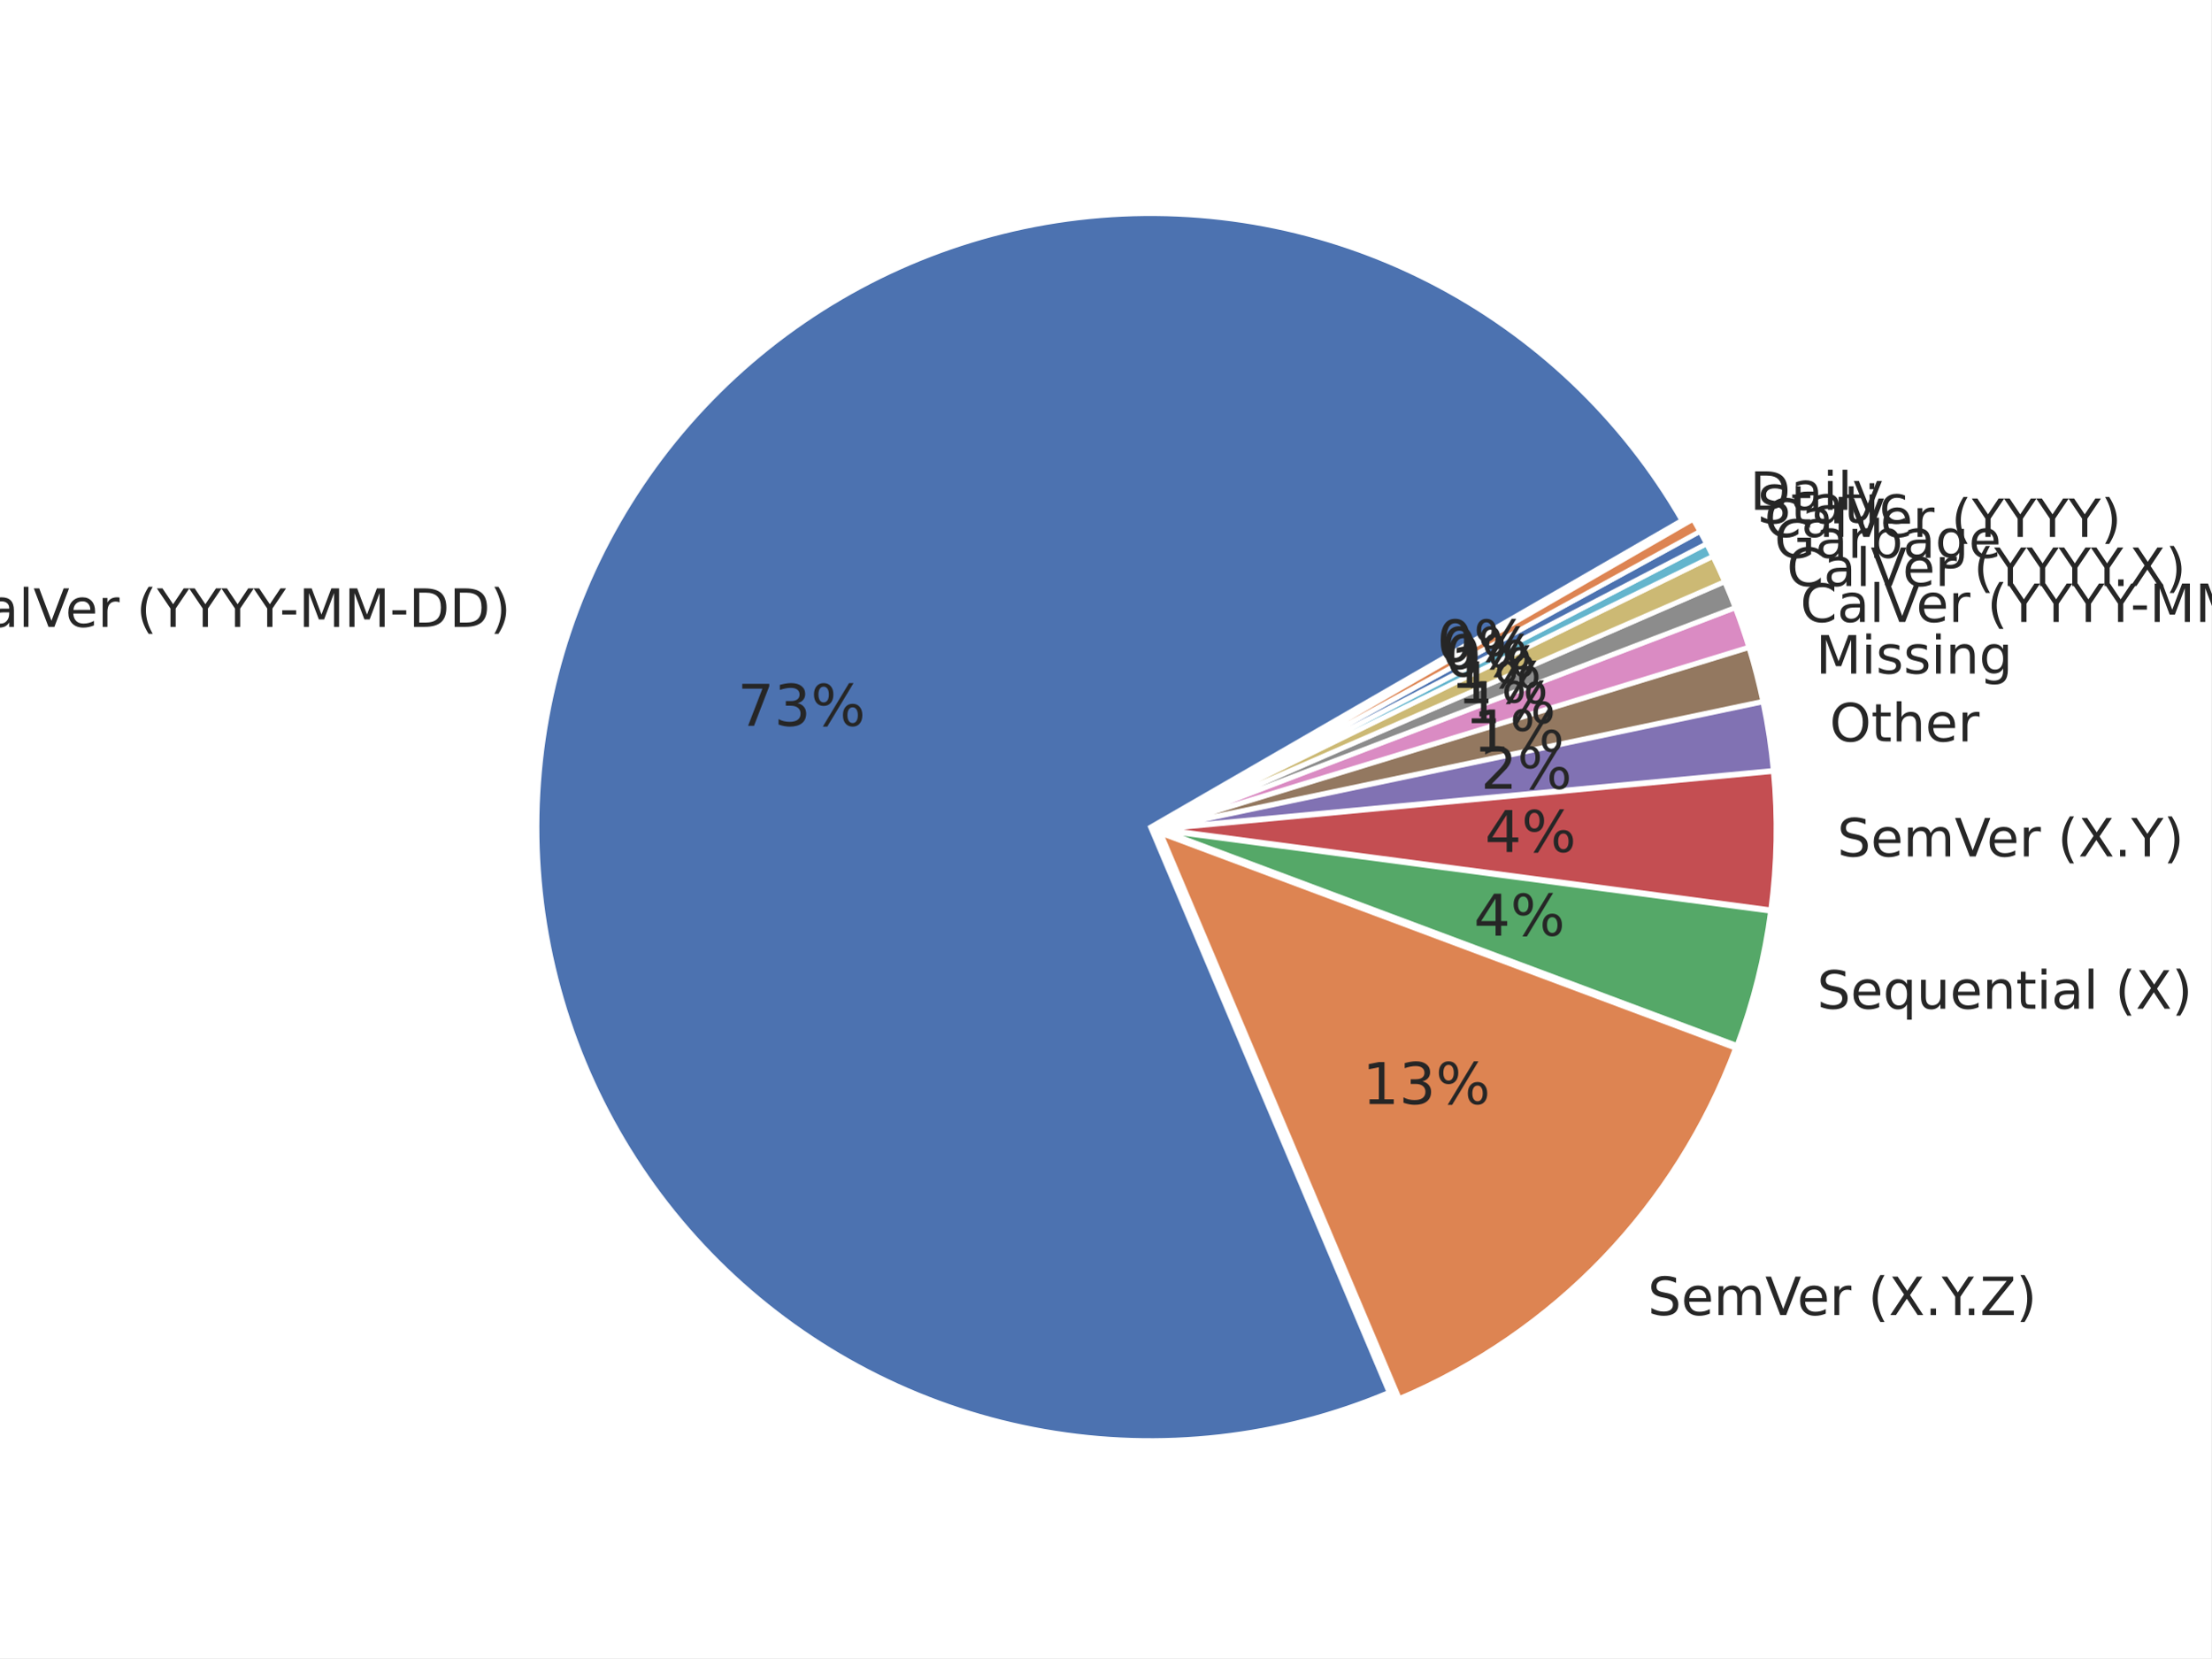
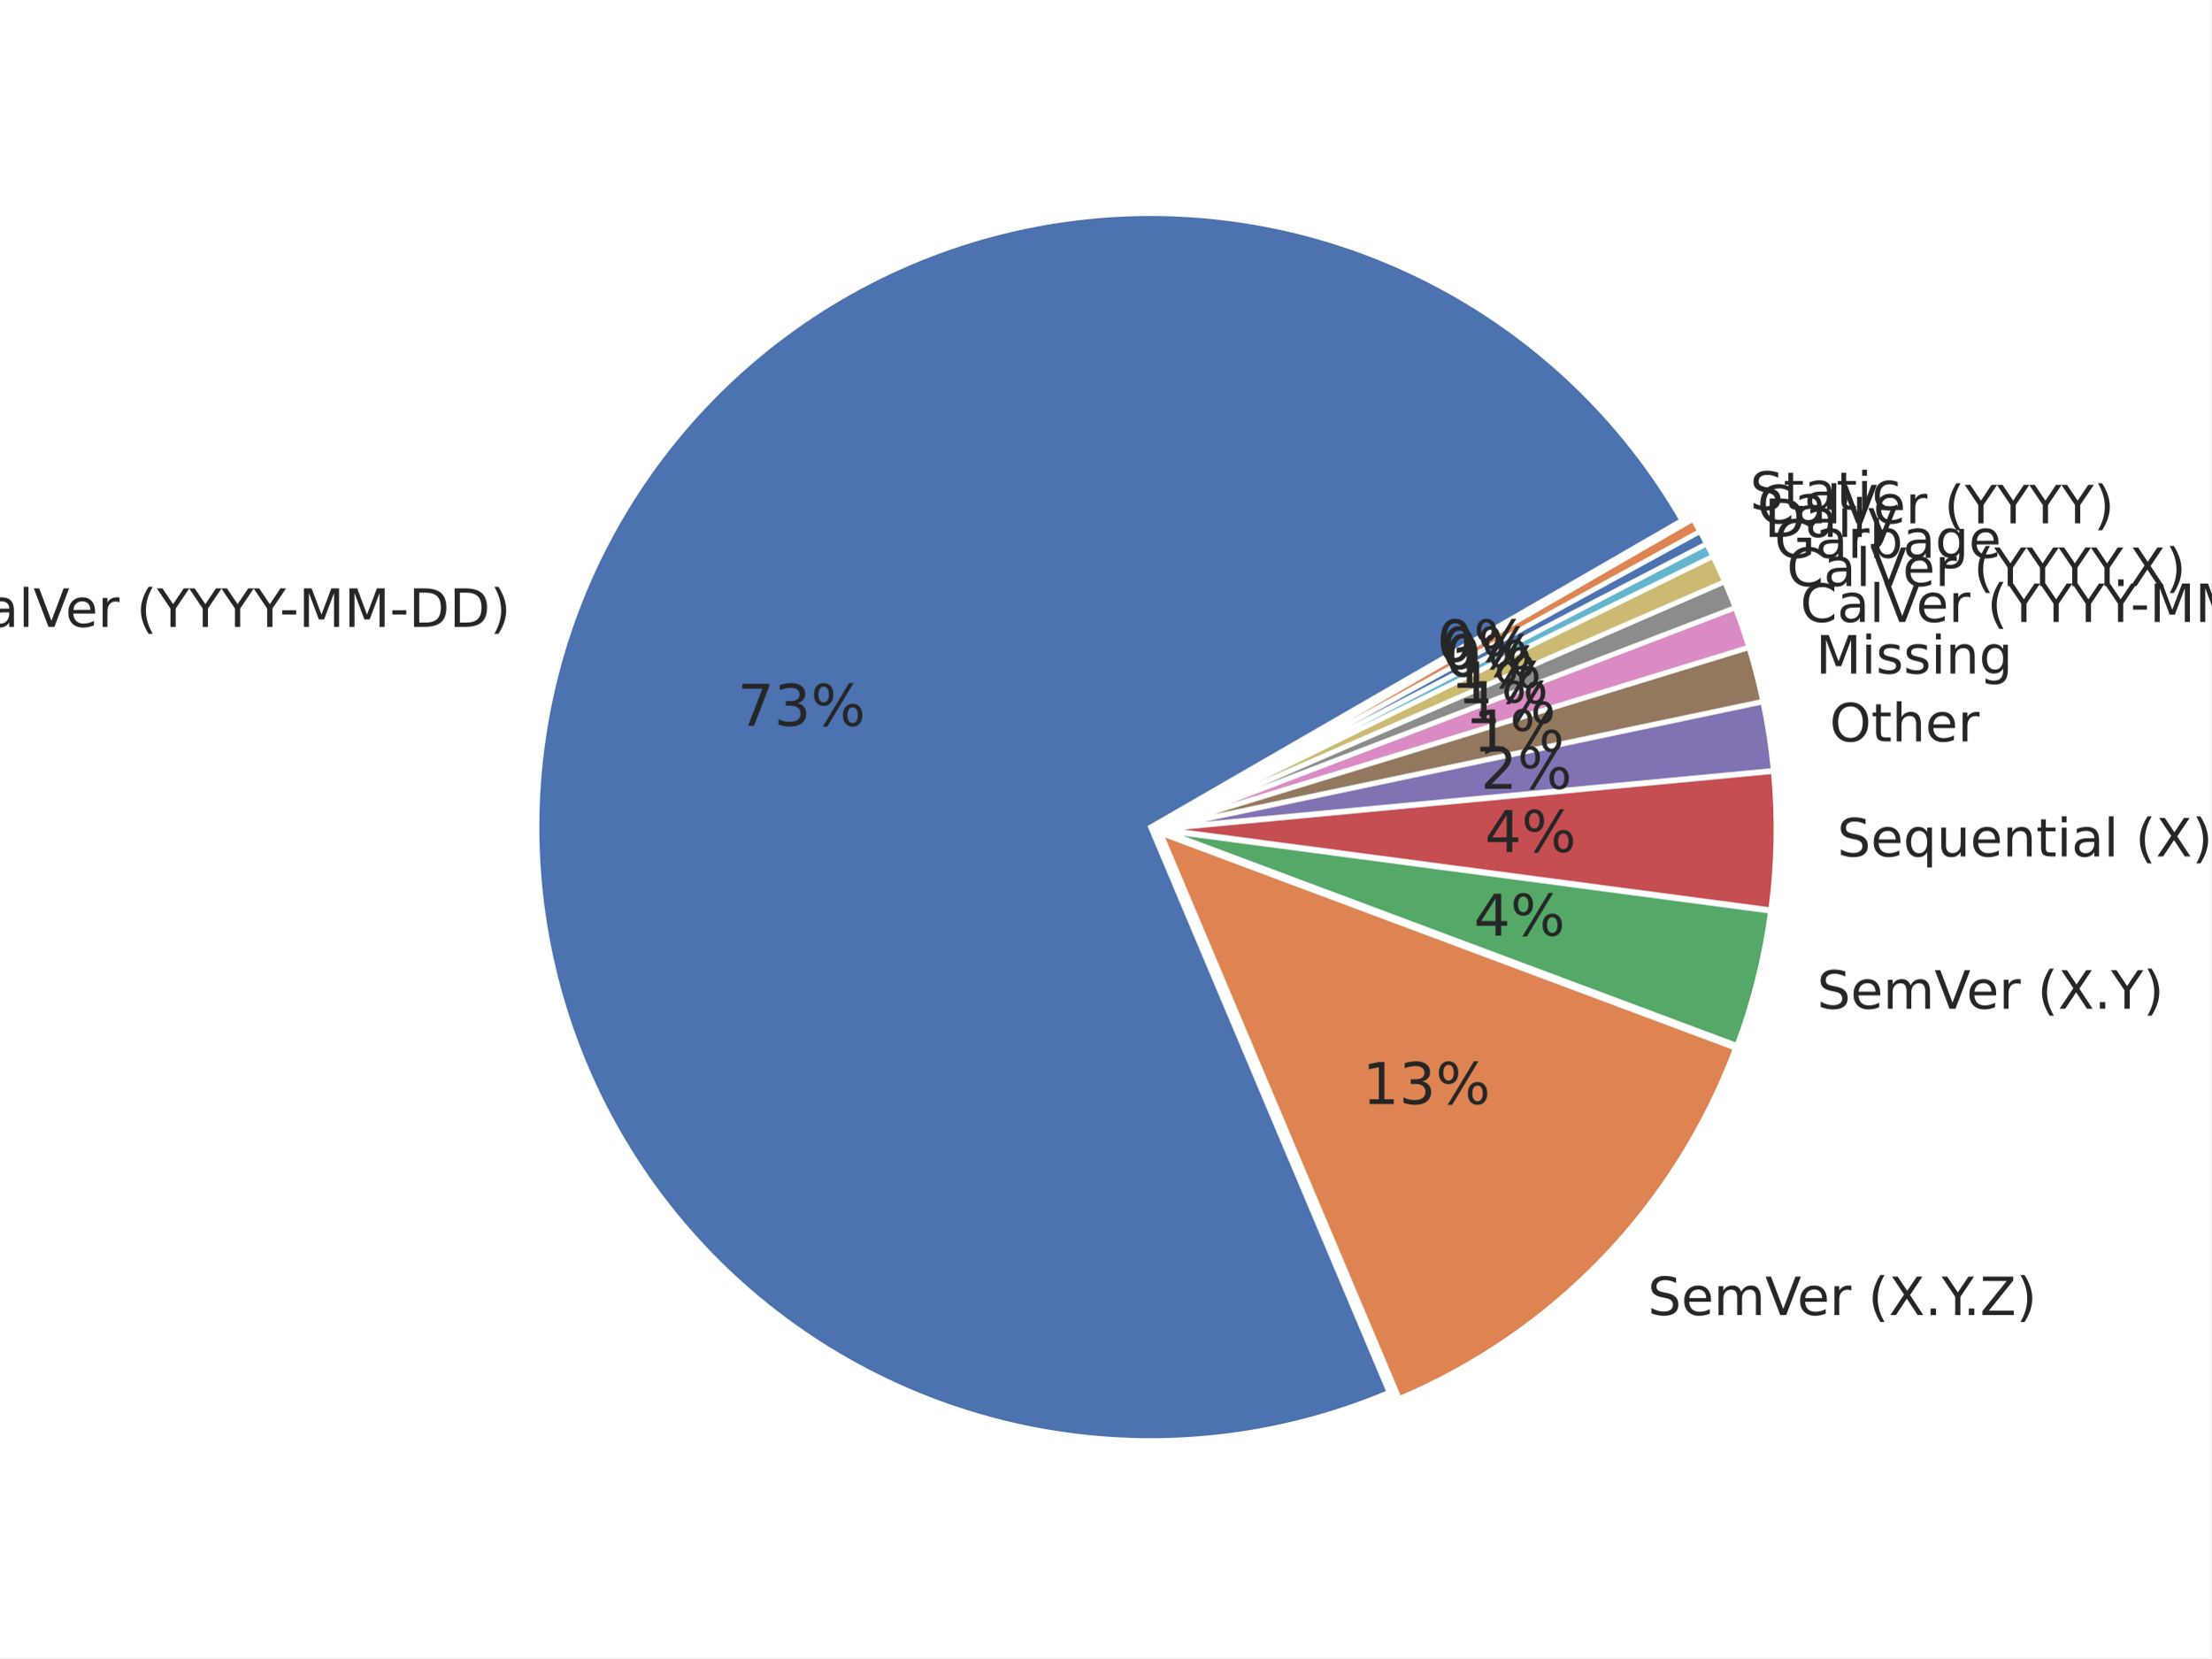
<svg xmlns="http://www.w3.org/2000/svg" xmlns:xlink="http://www.w3.org/1999/xlink" width="460.8pt" height="345.6pt" viewBox="0 0 460.8 345.6" version="1.1">
  <defs>
    <style type="text/css">*{stroke-linejoin: round; stroke-linecap: butt}</style>
  </defs>
  <g id="figure_1">
    <g id="patch_1">
      <path d="M 0 345.6  L 460.8 345.6  L 460.8 0  L 0 0  z " style="fill: #ffffff" />
    </g>
    <g id="axes_1">
      <g id="matplotlib.axis_1" />
      <g id="matplotlib.axis_2" />
      <g id="patch_2">
        <path d="M 350.511 108.457  C 338.206 87.143 320.004 69.828 298.103 58.601  C 276.201 47.374 251.517 42.705 227.028 45.158  C 202.539 47.61 179.271 57.082 160.031 72.429  C 140.791 87.777 126.385 108.358 118.55 131.689  C 110.716 155.021 109.782 180.125 115.86 203.974  C 121.939 227.823 134.775 249.418 152.821 266.153  C 170.867 282.888 193.367 294.063 217.606 298.329  C 241.845 302.595 266.808 299.774 289.483 290.206  L 239.771 172.393  z " style="fill: #4c72b0; stroke: #ffffff; stroke-linejoin: miter" />
      </g>
      <g id="patch_3">
        <path d="M 291.618 291.498  C 307.65 284.734 322.133 274.768 334.179 262.212  C 346.225 249.656 355.583 234.772 361.677 218.475  L 241.906 173.685  z " style="fill: #dd8452; stroke: #ffffff; stroke-linejoin: miter" />
      </g>
      <g id="patch_4">
        <path d="M 361.995 217.899  C 363.683 213.386 365.114 208.782 366.282 204.107  C 367.45 199.433 368.353 194.696 368.986 189.92  L 242.224 173.11  z " style="fill: #55a868; stroke: #ffffff; stroke-linejoin: miter" />
      </g>
      <g id="patch_5">
        <path d="M 369.024 189.634  C 369.657 184.858 370.02 180.05 370.111 175.232  C 370.202 170.415 370.02 165.597 369.567 160.8  L 242.262 172.824  z " style="fill: #c44e52; stroke: #ffffff; stroke-linejoin: miter" />
      </g>
      <g id="patch_6">
        <path d="M 369.553 160.584  C 369.326 158.186 369.032 155.795 368.671 153.414  C 368.309 151.032 367.88 148.662 367.385 146.305  L 242.247 172.608  z " style="fill: #8172b3; stroke: #ffffff; stroke-linejoin: miter" />
      </g>
      <g id="patch_7">
        <path d="M 367.359 146.177  C 366.963 144.292 366.524 142.415 366.043 140.55  C 365.561 138.684 365.038 136.829 364.473 134.987  L 242.221 172.481  z " style="fill: #937860; stroke: #ffffff; stroke-linejoin: miter" />
      </g>
      <g id="patch_8">
        <path d="M 364.444 134.89  C 364.02 133.509 363.573 132.134 363.103 130.768  C 362.633 129.402 362.139 128.043 361.623 126.694  L 242.192 172.384  z " style="fill: #da8bc3; stroke: #ffffff; stroke-linejoin: miter" />
      </g>
      <g id="patch_9">
        <path d="M 361.597 126.626  C 361.253 125.726 360.899 124.83 360.534 123.939  C 360.17 123.047 359.795 122.159 359.411 121.276  L 242.167 172.316  z " style="fill: #8c8c8c; stroke: #ffffff; stroke-linejoin: miter" />
      </g>
      <g id="patch_10">
        <path d="M 359.388 121.223  C 359.003 120.34 358.609 119.461 358.204 118.586  C 357.8 117.712 357.386 116.842 356.962 115.977  L 242.144 172.263  z " style="fill: #ccb974; stroke: #ffffff; stroke-linejoin: miter" />
      </g>
      <g id="patch_11">
        <path d="M 356.943 115.938  C 356.731 115.506 356.516 115.074 356.299 114.644  C 356.082 114.214 355.863 113.785 355.641 113.358  L 242.125 172.224  z " style="fill: #64b5cd; stroke: #ffffff; stroke-linejoin: miter" />
      </g>
      <g id="patch_12">
        <path d="M 355.628 113.332  C 355.406 112.904 355.182 112.478 354.956 112.053  C 354.729 111.628 354.5 111.204 354.269 110.782  L 242.112 172.199  z " style="fill: #4c72b0; stroke: #ffffff; stroke-linejoin: miter" />
      </g>
      <g id="patch_13">
        <path d="M 354.255 110.756  C 354.023 110.334 353.79 109.913 353.554 109.493  C 353.318 109.073 353.079 108.654 352.838 108.237  L 242.098 172.173  z " style="fill: #dd8452; stroke: #ffffff; stroke-linejoin: miter" />
      </g>
      <g id="text_1">
        <g style="fill: #262626" transform="translate(-10.51887 130.6541) scale(0.11 -0.11)">
          <defs>
            <path id="DejaVuSans-43" d="M 4122 4306  L 4122 3641  Q 3803 3938 3442 4084  Q 3081 4231 2675 4231  Q 1875 4231 1450 3742  Q 1025 3253 1025 2328  Q 1025 1406 1450 917  Q 1875 428 2675 428  Q 3081 428 3442 575  Q 3803 722 4122 1019  L 4122 359  Q 3791 134 3420 21  Q 3050 -91 2638 -91  Q 1578 -91 968 557  Q 359 1206 359 2328  Q 359 3453 968 4101  Q 1578 4750 2638 4750  Q 3056 4750 3426 4639  Q 3797 4528 4122 4306  z " transform="scale(0.015625)" />
            <path id="DejaVuSans-61" d="M 2194 1759  Q 1497 1759 1228 1600  Q 959 1441 959 1056  Q 959 750 1161 570  Q 1363 391 1709 391  Q 2188 391 2477 730  Q 2766 1069 2766 1631  L 2766 1759  L 2194 1759  z M 3341 1997  L 3341 0  L 2766 0  L 2766 531  Q 2569 213 2275 61  Q 1981 -91 1556 -91  Q 1019 -91 701 211  Q 384 513 384 1019  Q 384 1609 779 1909  Q 1175 2209 1959 2209  L 2766 2209  L 2766 2266  Q 2766 2663 2505 2880  Q 2244 3097 1772 3097  Q 1472 3097 1187 3025  Q 903 2953 641 2809  L 641 3341  Q 956 3463 1253 3523  Q 1550 3584 1831 3584  Q 2591 3584 2966 3190  Q 3341 2797 3341 1997  z " transform="scale(0.015625)" />
            <path id="DejaVuSans-6c" d="M 603 4863  L 1178 4863  L 1178 0  L 603 0  L 603 4863  z " transform="scale(0.015625)" />
            <path id="DejaVuSans-56" d="M 1831 0  L 50 4666  L 709 4666  L 2188 738  L 3669 4666  L 4325 4666  L 2547 0  L 1831 0  z " transform="scale(0.015625)" />
            <path id="DejaVuSans-65" d="M 3597 1894  L 3597 1613  L 953 1613  Q 991 1019 1311 708  Q 1631 397 2203 397  Q 2534 397 2845 478  Q 3156 559 3463 722  L 3463 178  Q 3153 47 2828 -22  Q 2503 -91 2169 -91  Q 1331 -91 842 396  Q 353 884 353 1716  Q 353 2575 817 3079  Q 1281 3584 2069 3584  Q 2775 3584 3186 3129  Q 3597 2675 3597 1894  z M 3022 2063  Q 3016 2534 2758 2815  Q 2500 3097 2075 3097  Q 1594 3097 1305 2825  Q 1016 2553 972 2059  L 3022 2063  z " transform="scale(0.015625)" />
            <path id="DejaVuSans-72" d="M 2631 2963  Q 2534 3019 2420 3045  Q 2306 3072 2169 3072  Q 1681 3072 1420 2755  Q 1159 2438 1159 1844  L 1159 0  L 581 0  L 581 3500  L 1159 3500  L 1159 2956  Q 1341 3275 1631 3429  Q 1922 3584 2338 3584  Q 2397 3584 2469 3576  Q 2541 3569 2628 3553  L 2631 2963  z " transform="scale(0.015625)" />
            <path id="DejaVuSans-20" transform="scale(0.015625)" />
            <path id="DejaVuSans-28" d="M 1984 4856  Q 1566 4138 1362 3434  Q 1159 2731 1159 2009  Q 1159 1288 1364 580  Q 1569 -128 1984 -844  L 1484 -844  Q 1016 -109 783 600  Q 550 1309 550 2009  Q 550 2706 781 3412  Q 1013 4119 1484 4856  L 1984 4856  z " transform="scale(0.015625)" />
            <path id="DejaVuSans-59" d="M -13 4666  L 666 4666  L 1959 2747  L 3244 4666  L 3922 4666  L 2272 2222  L 2272 0  L 1638 0  L 1638 2222  L -13 4666  z " transform="scale(0.015625)" />
            <path id="DejaVuSans-2d" d="M 313 2009  L 1997 2009  L 1997 1497  L 313 1497  L 313 2009  z " transform="scale(0.015625)" />
            <path id="DejaVuSans-4d" d="M 628 4666  L 1569 4666  L 2759 1491  L 3956 4666  L 4897 4666  L 4897 0  L 4281 0  L 4281 4097  L 3078 897  L 2444 897  L 1241 4097  L 1241 0  L 628 0  L 628 4666  z " transform="scale(0.015625)" />
            <path id="DejaVuSans-44" d="M 1259 4147  L 1259 519  L 2022 519  Q 2988 519 3436 956  Q 3884 1394 3884 2338  Q 3884 3275 3436 3711  Q 2988 4147 2022 4147  L 1259 4147  z M 628 4666  L 1925 4666  Q 3281 4666 3915 4102  Q 4550 3538 4550 2338  Q 4550 1131 3912 565  Q 3275 0 1925 0  L 628 0  L 628 4666  z " transform="scale(0.015625)" />
            <path id="DejaVuSans-29" d="M 513 4856  L 1013 4856  Q 1481 4119 1714 3412  Q 1947 2706 1947 2009  Q 1947 1309 1714 600  Q 1481 -109 1013 -844  L 513 -844  Q 928 -128 1133 580  Q 1338 1288 1338 2009  Q 1338 2731 1133 3434  Q 928 4138 513 4856  z " transform="scale(0.015625)" />
          </defs>
          <use xlink:href="#DejaVuSans-43" />
          <use xlink:href="#DejaVuSans-61" transform="translate(69.82422 0)" />
          <use xlink:href="#DejaVuSans-6c" transform="translate(131.1035 0)" />
          <use xlink:href="#DejaVuSans-56" transform="translate(158.8867 0)" />
          <use xlink:href="#DejaVuSans-65" transform="translate(219.5449 0)" />
          <use xlink:href="#DejaVuSans-72" transform="translate(281.0684 0)" />
          <use xlink:href="#DejaVuSans-20" transform="translate(322.1816 0)" />
          <use xlink:href="#DejaVuSans-28" transform="translate(353.9688 0)" />
          <use xlink:href="#DejaVuSans-59" transform="translate(392.9824 0)" />
          <use xlink:href="#DejaVuSans-59" transform="translate(454.0664 0)" />
          <use xlink:href="#DejaVuSans-59" transform="translate(515.1504 0)" />
          <use xlink:href="#DejaVuSans-59" transform="translate(576.2344 0)" />
          <use xlink:href="#DejaVuSans-2d" transform="translate(625.4434 0)" />
          <use xlink:href="#DejaVuSans-4d" transform="translate(661.5273 0)" />
          <use xlink:href="#DejaVuSans-4d" transform="translate(747.8066 0)" />
          <use xlink:href="#DejaVuSans-2d" transform="translate(834.0859 0)" />
          <use xlink:href="#DejaVuSans-44" transform="translate(870.1699 0)" />
          <use xlink:href="#DejaVuSans-44" transform="translate(947.1719 0)" />
          <use xlink:href="#DejaVuSans-29" transform="translate(1024.174 0)" />
        </g>
      </g>
      <g id="text_2">
        <g style="fill: #262626" transform="translate(153.7027 151.282) scale(0.12 -0.12)">
          <defs>
            <path id="DejaVuSans-37" d="M 525 4666  L 3525 4666  L 3525 4397  L 1831 0  L 1172 0  L 2766 4134  L 525 4134  L 525 4666  z " transform="scale(0.015625)" />
            <path id="DejaVuSans-33" d="M 2597 2516  Q 3050 2419 3304 2112  Q 3559 1806 3559 1356  Q 3559 666 3084 287  Q 2609 -91 1734 -91  Q 1441 -91 1130 -33  Q 819 25 488 141  L 488 750  Q 750 597 1062 519  Q 1375 441 1716 441  Q 2309 441 2620 675  Q 2931 909 2931 1356  Q 2931 1769 2642 2001  Q 2353 2234 1838 2234  L 1294 2234  L 1294 2753  L 1863 2753  Q 2328 2753 2575 2939  Q 2822 3125 2822 3475  Q 2822 3834 2567 4026  Q 2313 4219 1838 4219  Q 1578 4219 1281 4162  Q 984 4106 628 3988  L 628 4550  Q 988 4650 1302 4700  Q 1616 4750 1894 4750  Q 2613 4750 3031 4423  Q 3450 4097 3450 3541  Q 3450 3153 3228 2886  Q 3006 2619 2597 2516  z " transform="scale(0.015625)" />
            <path id="DejaVuSans-25" d="M 4653 2053  Q 4381 2053 4226 1822  Q 4072 1591 4072 1178  Q 4072 772 4226 539  Q 4381 306 4653 306  Q 4919 306 5073 539  Q 5228 772 5228 1178  Q 5228 1588 5073 1820  Q 4919 2053 4653 2053  z M 4653 2450  Q 5147 2450 5437 2106  Q 5728 1763 5728 1178  Q 5728 594 5436 251  Q 5144 -91 4653 -91  Q 4153 -91 3862 251  Q 3572 594 3572 1178  Q 3572 1766 3864 2108  Q 4156 2450 4653 2450  z M 1428 4353  Q 1159 4353 1004 4120  Q 850 3888 850 3481  Q 850 3069 1003 2837  Q 1156 2606 1428 2606  Q 1700 2606 1854 2837  Q 2009 3069 2009 3481  Q 2009 3884 1853 4118  Q 1697 4353 1428 4353  z M 4250 4750  L 4750 4750  L 1831 -91  L 1331 -91  L 4250 4750  z M 1428 4750  Q 1922 4750 2215 4408  Q 2509 4066 2509 3481  Q 2509 2891 2217 2550  Q 1925 2209 1428 2209  Q 931 2209 642 2551  Q 353 2894 353 3481  Q 353 4063 643 4406  Q 934 4750 1428 4750  z " transform="scale(0.015625)" />
          </defs>
          <use xlink:href="#DejaVuSans-37" />
          <use xlink:href="#DejaVuSans-33" transform="translate(63.62305 0)" />
          <use xlink:href="#DejaVuSans-25" transform="translate(127.2461 0)" />
        </g>
      </g>
      <g id="text_3">
        <g style="fill: #262626" transform="translate(343.4062 274.0998) scale(0.11 -0.11)">
          <defs>
            <path id="DejaVuSans-53" d="M 3425 4513  L 3425 3897  Q 3066 4069 2747 4153  Q 2428 4238 2131 4238  Q 1616 4238 1336 4038  Q 1056 3838 1056 3469  Q 1056 3159 1242 3001  Q 1428 2844 1947 2747  L 2328 2669  Q 3034 2534 3370 2195  Q 3706 1856 3706 1288  Q 3706 609 3251 259  Q 2797 -91 1919 -91  Q 1588 -91 1214 -16  Q 841 59 441 206  L 441 856  Q 825 641 1194 531  Q 1563 422 1919 422  Q 2459 422 2753 634  Q 3047 847 3047 1241  Q 3047 1584 2836 1778  Q 2625 1972 2144 2069  L 1759 2144  Q 1053 2284 737 2584  Q 422 2884 422 3419  Q 422 4038 858 4394  Q 1294 4750 2059 4750  Q 2388 4750 2728 4690  Q 3069 4631 3425 4513  z " transform="scale(0.015625)" />
            <path id="DejaVuSans-6d" d="M 3328 2828  Q 3544 3216 3844 3400  Q 4144 3584 4550 3584  Q 5097 3584 5394 3201  Q 5691 2819 5691 2113  L 5691 0  L 5113 0  L 5113 2094  Q 5113 2597 4934 2840  Q 4756 3084 4391 3084  Q 3944 3084 3684 2787  Q 3425 2491 3425 1978  L 3425 0  L 2847 0  L 2847 2094  Q 2847 2600 2669 2842  Q 2491 3084 2119 3084  Q 1678 3084 1418 2786  Q 1159 2488 1159 1978  L 1159 0  L 581 0  L 581 3500  L 1159 3500  L 1159 2956  Q 1356 3278 1631 3431  Q 1906 3584 2284 3584  Q 2666 3584 2933 3390  Q 3200 3197 3328 2828  z " transform="scale(0.015625)" />
            <path id="DejaVuSans-58" d="M 403 4666  L 1081 4666  L 2241 2931  L 3406 4666  L 4084 4666  L 2584 2425  L 4184 0  L 3506 0  L 2194 1984  L 872 0  L 191 0  L 1856 2491  L 403 4666  z " transform="scale(0.015625)" />
            <path id="DejaVuSans-2e" d="M 684 794  L 1344 794  L 1344 0  L 684 0  L 684 794  z " transform="scale(0.015625)" />
            <path id="DejaVuSans-5a" d="M 359 4666  L 4025 4666  L 4025 4184  L 1075 531  L 4097 531  L 4097 0  L 288 0  L 288 481  L 3238 4134  L 359 4134  L 359 4666  z " transform="scale(0.015625)" />
          </defs>
          <use xlink:href="#DejaVuSans-53" />
          <use xlink:href="#DejaVuSans-65" transform="translate(63.47656 0)" />
          <use xlink:href="#DejaVuSans-6d" transform="translate(125 0)" />
          <use xlink:href="#DejaVuSans-56" transform="translate(222.4121 0)" />
          <use xlink:href="#DejaVuSans-65" transform="translate(283.0703 0)" />
          <use xlink:href="#DejaVuSans-72" transform="translate(344.5938 0)" />
          <use xlink:href="#DejaVuSans-20" transform="translate(385.707 0)" />
          <use xlink:href="#DejaVuSans-28" transform="translate(417.4941 0)" />
          <use xlink:href="#DejaVuSans-58" transform="translate(456.5078 0)" />
          <use xlink:href="#DejaVuSans-2e" transform="translate(525.0137 0)" />
          <use xlink:href="#DejaVuSans-59" transform="translate(556.8008 0)" />
          <use xlink:href="#DejaVuSans-2e" transform="translate(597.6348 0)" />
          <use xlink:href="#DejaVuSans-5a" transform="translate(629.4219 0)" />
          <use xlink:href="#DejaVuSans-29" transform="translate(697.9277 0)" />
        </g>
      </g>
      <g id="text_4">
        <g style="fill: #262626" transform="translate(283.9338 230.1125) scale(0.12 -0.12)">
          <defs>
            <path id="DejaVuSans-31" d="M 794 531  L 1825 531  L 1825 4091  L 703 3866  L 703 4441  L 1819 4666  L 2450 4666  L 2450 531  L 3481 531  L 3481 0  L 794 0  L 794 531  z " transform="scale(0.015625)" />
          </defs>
          <use xlink:href="#DejaVuSans-31" />
          <use xlink:href="#DejaVuSans-33" transform="translate(63.62305 0)" />
          <use xlink:href="#DejaVuSans-25" transform="translate(127.2461 0)" />
        </g>
      </g>
      <g id="text_5">
        <g style="fill: #262626" transform="translate(378.6878 210.2423) scale(0.11 -0.11)">
+           <use xlink:href="#DejaVuSans-53" />
+           <use xlink:href="#DejaVuSans-65" transform="translate(63.47656 0)" />
+           <use xlink:href="#DejaVuSans-6d" transform="translate(125 0)" />
+           <use xlink:href="#DejaVuSans-56" transform="translate(222.4121 0)" />
+           <use xlink:href="#DejaVuSans-65" transform="translate(283.0703 0)" />
+           <use xlink:href="#DejaVuSans-72" transform="translate(344.5938 0)" />
+           <use xlink:href="#DejaVuSans-20" transform="translate(385.707 0)" />
+           <use xlink:href="#DejaVuSans-28" transform="translate(417.4941 0)" />
+           <use xlink:href="#DejaVuSans-58" transform="translate(456.5078 0)" />
+           <use xlink:href="#DejaVuSans-2e" transform="translate(525.0137 0)" />
+           <use xlink:href="#DejaVuSans-59" transform="translate(556.8008 0)" />
+           <use xlink:href="#DejaVuSans-29" transform="translate(617.8848 0)" />
+         </g>
+       </g>
+       <g id="text_6">
+         <g style="fill: #262626" transform="translate(307.1403 195.0196) scale(0.12 -0.12)">
+           <defs>
+             <path id="DejaVuSans-34" d="M 2419 4116  L 825 1625  L 2419 1625  L 2419 4116  z M 2253 4666  L 3047 4666  L 3047 1625  L 3713 1625  L 3713 1100  L 3047 1100  L 3047 0  L 2419 0  L 2419 1100  L 313 1100  L 313 1709  L 2253 4666  z " transform="scale(0.015625)" />
+           </defs>
+           <use xlink:href="#DejaVuSans-34" />
+           <use xlink:href="#DejaVuSans-25" transform="translate(63.62305 0)" />
+         </g>
+       </g>
+       <g id="text_7">
+         <g style="fill: #262626" transform="translate(382.896 178.5085) scale(0.11 -0.11)">
          <defs>
            <path id="DejaVuSans-71" d="M 947 1747  Q 947 1113 1208 752  Q 1469 391 1925 391  Q 2381 391 2643 752  Q 2906 1113 2906 1747  Q 2906 2381 2643 2742  Q 2381 3103 1925 3103  Q 1469 3103 1208 2742  Q 947 2381 947 1747  z M 2906 525  Q 2725 213 2448 61  Q 2172 -91 1784 -91  Q 1150 -91 751 415  Q 353 922 353 1747  Q 353 2572 751 3078  Q 1150 3584 1784 3584  Q 2172 3584 2448 3432  Q 2725 3281 2906 2969  L 2906 3500  L 3481 3500  L 3481 -1331  L 2906 -1331  L 2906 525  z " transform="scale(0.015625)" />
            <path id="DejaVuSans-75" d="M 544 1381  L 544 3500  L 1119 3500  L 1119 1403  Q 1119 906 1312 657  Q 1506 409 1894 409  Q 2359 409 2629 706  Q 2900 1003 2900 1516  L 2900 3500  L 3475 3500  L 3475 0  L 2900 0  L 2900 538  Q 2691 219 2414 64  Q 2138 -91 1772 -91  Q 1169 -91 856 284  Q 544 659 544 1381  z M 1991 3584  L 1991 3584  z " transform="scale(0.015625)" />
            <path id="DejaVuSans-6e" d="M 3513 2113  L 3513 0  L 2938 0  L 2938 2094  Q 2938 2591 2744 2837  Q 2550 3084 2163 3084  Q 1697 3084 1428 2787  Q 1159 2491 1159 1978  L 1159 0  L 581 0  L 581 3500  L 1159 3500  L 1159 2956  Q 1366 3272 1645 3428  Q 1925 3584 2291 3584  Q 2894 3584 3203 3211  Q 3513 2838 3513 2113  z " transform="scale(0.015625)" />
            <path id="DejaVuSans-74" d="M 1172 4494  L 1172 3500  L 2356 3500  L 2356 3053  L 1172 3053  L 1172 1153  Q 1172 725 1289 603  Q 1406 481 1766 481  L 2356 481  L 2356 0  L 1766 0  Q 1100 0 847 248  Q 594 497 594 1153  L 594 3053  L 172 3053  L 172 3500  L 594 3500  L 594 4494  L 1172 4494  z " transform="scale(0.015625)" />
            <path id="DejaVuSans-69" d="M 603 3500  L 1178 3500  L 1178 0  L 603 0  L 603 3500  z M 603 4863  L 1178 4863  L 1178 4134  L 603 4134  L 603 4863  z " transform="scale(0.015625)" />
          </defs>
          <use xlink:href="#DejaVuSans-53" />
          <use xlink:href="#DejaVuSans-65" transform="translate(63.47656 0)" />
          <use xlink:href="#DejaVuSans-71" transform="translate(125 0)" />
          <use xlink:href="#DejaVuSans-75" transform="translate(188.4766 0)" />
          <use xlink:href="#DejaVuSans-65" transform="translate(251.8555 0)" />
          <use xlink:href="#DejaVuSans-6e" transform="translate(313.3789 0)" />
          <use xlink:href="#DejaVuSans-74" transform="translate(376.7578 0)" />
          <use xlink:href="#DejaVuSans-69" transform="translate(415.9668 0)" />
          <use xlink:href="#DejaVuSans-61" transform="translate(443.75 0)" />
          <use xlink:href="#DejaVuSans-6c" transform="translate(505.0293 0)" />
          <use xlink:href="#DejaVuSans-20" transform="translate(532.8125 0)" />
          <use xlink:href="#DejaVuSans-28" transform="translate(564.5996 0)" />
          <use xlink:href="#DejaVuSans-58" transform="translate(603.6133 0)" />
          <use xlink:href="#DejaVuSans-29" transform="translate(672.1191 0)" />
-         </g>
-       </g>
-       <g id="text_6">
-         <g style="fill: #262626" transform="translate(307.1403 195.0196) scale(0.12 -0.12)">
-           <defs>
-             <path id="DejaVuSans-34" d="M 2419 4116  L 825 1625  L 2419 1625  L 2419 4116  z M 2253 4666  L 3047 4666  L 3047 1625  L 3713 1625  L 3713 1100  L 3047 1100  L 3047 0  L 2419 0  L 2419 1100  L 313 1100  L 313 1709  L 2253 4666  z " transform="scale(0.015625)" />
-           </defs>
-           <use xlink:href="#DejaVuSans-34" />
-           <use xlink:href="#DejaVuSans-25" transform="translate(63.62305 0)" />
-         </g>
-       </g>
-       <g id="text_7">
-         <g style="fill: #262626" transform="translate(382.896 178.5085) scale(0.11 -0.11)">
-           <use xlink:href="#DejaVuSans-53" />
-           <use xlink:href="#DejaVuSans-65" transform="translate(63.47656 0)" />
-           <use xlink:href="#DejaVuSans-6d" transform="translate(125 0)" />
-           <use xlink:href="#DejaVuSans-56" transform="translate(222.4121 0)" />
-           <use xlink:href="#DejaVuSans-65" transform="translate(283.0703 0)" />
-           <use xlink:href="#DejaVuSans-72" transform="translate(344.5938 0)" />
-           <use xlink:href="#DejaVuSans-20" transform="translate(385.707 0)" />
-           <use xlink:href="#DejaVuSans-28" transform="translate(417.4941 0)" />
-           <use xlink:href="#DejaVuSans-58" transform="translate(456.5078 0)" />
-           <use xlink:href="#DejaVuSans-2e" transform="translate(525.0137 0)" />
-           <use xlink:href="#DejaVuSans-59" transform="translate(556.8008 0)" />
-           <use xlink:href="#DejaVuSans-29" transform="translate(617.8848 0)" />
        </g>
      </g>
      <g id="text_8">
        <g style="fill: #262626" transform="translate(309.4529 177.5803) scale(0.12 -0.12)">
          <use xlink:href="#DejaVuSans-34" />
          <use xlink:href="#DejaVuSans-25" transform="translate(63.62305 0)" />
        </g>
      </g>
      <g id="text_9">
        <g style="fill: #262626" transform="translate(381.313 154.5296) scale(0.11 -0.11)">
          <defs>
            <path id="DejaVuSans-4f" d="M 2522 4238  Q 1834 4238 1429 3725  Q 1025 3213 1025 2328  Q 1025 1447 1429 934  Q 1834 422 2522 422  Q 3209 422 3611 934  Q 4013 1447 4013 2328  Q 4013 3213 3611 3725  Q 3209 4238 2522 4238  z M 2522 4750  Q 3503 4750 4090 4092  Q 4678 3434 4678 2328  Q 4678 1225 4090 567  Q 3503 -91 2522 -91  Q 1538 -91 948 565  Q 359 1222 359 2328  Q 359 3434 948 4092  Q 1538 4750 2522 4750  z " transform="scale(0.015625)" />
            <path id="DejaVuSans-68" d="M 3513 2113  L 3513 0  L 2938 0  L 2938 2094  Q 2938 2591 2744 2837  Q 2550 3084 2163 3084  Q 1697 3084 1428 2787  Q 1159 2491 1159 1978  L 1159 0  L 581 0  L 581 4863  L 1159 4863  L 1159 2956  Q 1366 3272 1645 3428  Q 1925 3584 2291 3584  Q 2894 3584 3203 3211  Q 3513 2838 3513 2113  z " transform="scale(0.015625)" />
          </defs>
          <use xlink:href="#DejaVuSans-4f" />
          <use xlink:href="#DejaVuSans-74" transform="translate(78.71094 0)" />
          <use xlink:href="#DejaVuSans-68" transform="translate(117.9199 0)" />
          <use xlink:href="#DejaVuSans-65" transform="translate(181.2988 0)" />
          <use xlink:href="#DejaVuSans-72" transform="translate(242.8223 0)" />
        </g>
      </g>
      <g id="text_10">
        <g style="fill: #262626" transform="translate(308.583 164.4027) scale(0.12 -0.12)">
          <defs>
            <path id="DejaVuSans-32" d="M 1228 531  L 3431 531  L 3431 0  L 469 0  L 469 531  Q 828 903 1448 1529  Q 2069 2156 2228 2338  Q 2531 2678 2651 2914  Q 2772 3150 2772 3378  Q 2772 3750 2511 3984  Q 2250 4219 1831 4219  Q 1534 4219 1204 4116  Q 875 4013 500 3803  L 500 4441  Q 881 4594 1212 4672  Q 1544 4750 1819 4750  Q 2544 4750 2975 4387  Q 3406 4025 3406 3419  Q 3406 3131 3298 2873  Q 3191 2616 2906 2266  Q 2828 2175 2409 1742  Q 1991 1309 1228 531  z " transform="scale(0.015625)" />
          </defs>
          <use xlink:href="#DejaVuSans-32" />
          <use xlink:href="#DejaVuSans-25" transform="translate(63.62305 0)" />
        </g>
      </g>
      <g id="text_11">
        <g style="fill: #262626" transform="translate(378.4246 140.3918) scale(0.11 -0.11)">
          <defs>
            <path id="DejaVuSans-73" d="M 2834 3397  L 2834 2853  Q 2591 2978 2328 3040  Q 2066 3103 1784 3103  Q 1356 3103 1142 2972  Q 928 2841 928 2578  Q 928 2378 1081 2264  Q 1234 2150 1697 2047  L 1894 2003  Q 2506 1872 2764 1633  Q 3022 1394 3022 966  Q 3022 478 2636 193  Q 2250 -91 1575 -91  Q 1294 -91 989 -36  Q 684 19 347 128  L 347 722  Q 666 556 975 473  Q 1284 391 1588 391  Q 1994 391 2212 530  Q 2431 669 2431 922  Q 2431 1156 2273 1281  Q 2116 1406 1581 1522  L 1381 1569  Q 847 1681 609 1914  Q 372 2147 372 2553  Q 372 3047 722 3315  Q 1072 3584 1716 3584  Q 2034 3584 2315 3537  Q 2597 3491 2834 3397  z " transform="scale(0.015625)" />
            <path id="DejaVuSans-67" d="M 2906 1791  Q 2906 2416 2648 2759  Q 2391 3103 1925 3103  Q 1463 3103 1205 2759  Q 947 2416 947 1791  Q 947 1169 1205 825  Q 1463 481 1925 481  Q 2391 481 2648 825  Q 2906 1169 2906 1791  z M 3481 434  Q 3481 -459 3084 -895  Q 2688 -1331 1869 -1331  Q 1566 -1331 1297 -1286  Q 1028 -1241 775 -1147  L 775 -588  Q 1028 -725 1275 -790  Q 1522 -856 1778 -856  Q 2344 -856 2625 -561  Q 2906 -266 2906 331  L 2906 616  Q 2728 306 2450 153  Q 2172 0 1784 0  Q 1141 0 747 490  Q 353 981 353 1791  Q 353 2603 747 3093  Q 1141 3584 1784 3584  Q 2172 3584 2450 3431  Q 2728 3278 2906 2969  L 2906 3500  L 3481 3500  L 3481 434  z " transform="scale(0.015625)" />
          </defs>
          <use xlink:href="#DejaVuSans-4d" />
          <use xlink:href="#DejaVuSans-69" transform="translate(86.2793 0)" />
          <use xlink:href="#DejaVuSans-73" transform="translate(114.0625 0)" />
          <use xlink:href="#DejaVuSans-73" transform="translate(166.1621 0)" />
          <use xlink:href="#DejaVuSans-69" transform="translate(218.2617 0)" />
          <use xlink:href="#DejaVuSans-6e" transform="translate(246.0449 0)" />
          <use xlink:href="#DejaVuSans-67" transform="translate(309.4238 0)" />
        </g>
      </g>
      <g id="text_12">
        <g style="fill: #262626" transform="translate(306.9957 156.6333) scale(0.12 -0.12)">
          <use xlink:href="#DejaVuSans-31" />
          <use xlink:href="#DejaVuSans-25" transform="translate(63.62305 0)" />
        </g>
      </g>
      <g id="text_13">
        <g style="fill: #262626" transform="translate(375.194 129.6417) scale(0.11 -0.11)">
          <use xlink:href="#DejaVuSans-43" />
          <use xlink:href="#DejaVuSans-61" transform="translate(69.82422 0)" />
          <use xlink:href="#DejaVuSans-6c" transform="translate(131.1035 0)" />
          <use xlink:href="#DejaVuSans-56" transform="translate(158.8867 0)" />
          <use xlink:href="#DejaVuSans-65" transform="translate(219.5449 0)" />
          <use xlink:href="#DejaVuSans-72" transform="translate(281.0684 0)" />
          <use xlink:href="#DejaVuSans-20" transform="translate(322.1816 0)" />
          <use xlink:href="#DejaVuSans-28" transform="translate(353.9688 0)" />
          <use xlink:href="#DejaVuSans-59" transform="translate(392.9824 0)" />
          <use xlink:href="#DejaVuSans-59" transform="translate(454.0664 0)" />
          <use xlink:href="#DejaVuSans-59" transform="translate(515.1504 0)" />
          <use xlink:href="#DejaVuSans-59" transform="translate(576.2344 0)" />
          <use xlink:href="#DejaVuSans-2d" transform="translate(625.4434 0)" />
          <use xlink:href="#DejaVuSans-4d" transform="translate(661.5273 0)" />
          <use xlink:href="#DejaVuSans-4d" transform="translate(747.8066 0)" />
          <use xlink:href="#DejaVuSans-29" transform="translate(834.0859 0)" />
        </g>
      </g>
      <g id="text_14">
        <g style="fill: #262626" transform="translate(305.2203 150.7256) scale(0.12 -0.12)">
          <use xlink:href="#DejaVuSans-31" />
          <use xlink:href="#DejaVuSans-25" transform="translate(63.62305 0)" />
        </g>
      </g>
      <g id="text_15">
        <g style="fill: #262626" transform="translate(372.3711 122.1361) scale(0.11 -0.11)">
          <use xlink:href="#DejaVuSans-43" />
          <use xlink:href="#DejaVuSans-61" transform="translate(69.82422 0)" />
          <use xlink:href="#DejaVuSans-6c" transform="translate(131.1035 0)" />
          <use xlink:href="#DejaVuSans-56" transform="translate(158.8867 0)" />
          <use xlink:href="#DejaVuSans-65" transform="translate(219.5449 0)" />
          <use xlink:href="#DejaVuSans-72" transform="translate(281.0684 0)" />
          <use xlink:href="#DejaVuSans-20" transform="translate(322.1816 0)" />
          <use xlink:href="#DejaVuSans-28" transform="translate(353.9688 0)" />
          <use xlink:href="#DejaVuSans-59" transform="translate(392.9824 0)" />
          <use xlink:href="#DejaVuSans-59" transform="translate(454.0664 0)" />
          <use xlink:href="#DejaVuSans-59" transform="translate(515.1504 0)" />
          <use xlink:href="#DejaVuSans-59" transform="translate(576.2344 0)" />
          <use xlink:href="#DejaVuSans-2e" transform="translate(617.0684 0)" />
          <use xlink:href="#DejaVuSans-58" transform="translate(648.8555 0)" />
          <use xlink:href="#DejaVuSans-29" transform="translate(717.3613 0)" />
        </g>
      </g>
      <g id="text_16">
        <g style="fill: #262626" transform="translate(303.669 146.6009) scale(0.12 -0.12)">
          <use xlink:href="#DejaVuSans-31" />
          <use xlink:href="#DejaVuSans-25" transform="translate(63.62305 0)" />
        </g>
      </g>
      <g id="text_17">
        <g style="fill: #262626" transform="translate(369.8104 116.2538) scale(0.11 -0.11)">
          <defs>
            <path id="DejaVuSans-47" d="M 3809 666  L 3809 1919  L 2778 1919  L 2778 2438  L 4434 2438  L 4434 434  Q 4069 175 3628 42  Q 3188 -91 2688 -91  Q 1594 -91 976 548  Q 359 1188 359 2328  Q 359 3472 976 4111  Q 1594 4750 2688 4750  Q 3144 4750 3555 4637  Q 3966 4525 4313 4306  L 4313 3634  Q 3963 3931 3569 4081  Q 3175 4231 2741 4231  Q 1884 4231 1454 3753  Q 1025 3275 1025 2328  Q 1025 1384 1454 906  Q 1884 428 2741 428  Q 3075 428 3337 486  Q 3600 544 3809 666  z " transform="scale(0.015625)" />
            <path id="DejaVuSans-62" d="M 3116 1747  Q 3116 2381 2855 2742  Q 2594 3103 2138 3103  Q 1681 3103 1420 2742  Q 1159 2381 1159 1747  Q 1159 1113 1420 752  Q 1681 391 2138 391  Q 2594 391 2855 752  Q 3116 1113 3116 1747  z M 1159 2969  Q 1341 3281 1617 3432  Q 1894 3584 2278 3584  Q 2916 3584 3314 3078  Q 3713 2572 3713 1747  Q 3713 922 3314 415  Q 2916 -91 2278 -91  Q 1894 -91 1617 61  Q 1341 213 1159 525  L 1159 0  L 581 0  L 581 4863  L 1159 4863  L 1159 2969  z " transform="scale(0.015625)" />
          </defs>
          <use xlink:href="#DejaVuSans-47" />
          <use xlink:href="#DejaVuSans-61" transform="translate(77.49023 0)" />
          <use xlink:href="#DejaVuSans-72" transform="translate(138.7695 0)" />
          <use xlink:href="#DejaVuSans-62" transform="translate(179.8828 0)" />
          <use xlink:href="#DejaVuSans-61" transform="translate(243.3594 0)" />
          <use xlink:href="#DejaVuSans-67" transform="translate(304.6387 0)" />
          <use xlink:href="#DejaVuSans-65" transform="translate(368.1152 0)" />
        </g>
      </g>
      <g id="text_18">
        <g style="fill: #262626" transform="translate(302.2617 143.3683) scale(0.12 -0.12)">
          <use xlink:href="#DejaVuSans-31" />
          <use xlink:href="#DejaVuSans-25" transform="translate(63.62305 0)" />
        </g>
      </g>
      <g id="text_19">
        <g style="fill: #262626" transform="translate(367.7167 111.9213) scale(0.11 -0.11)">
+           <defs>
+             <path id="DejaVuSans-79" d="M 2059 -325  Q 1816 -950 1584 -1140  Q 1353 -1331 966 -1331  L 506 -1331  L 506 -850  L 844 -850  Q 1081 -850 1212 -737  Q 1344 -625 1503 -206  L 1606 56  L 191 3500  L 800 3500  L 1894 763  L 2988 3500  L 3597 3500  L 2059 -325  z " transform="scale(0.015625)" />
+           </defs>
+           <use xlink:href="#DejaVuSans-44" />
+           <use xlink:href="#DejaVuSans-61" transform="translate(77.00195 0)" />
+           <use xlink:href="#DejaVuSans-69" transform="translate(138.2812 0)" />
+           <use xlink:href="#DejaVuSans-6c" transform="translate(166.0645 0)" />
+           <use xlink:href="#DejaVuSans-79" transform="translate(193.8477 0)" />
+         </g>
+       </g>
+       <g id="text_20">
+         <g style="fill: #262626" transform="translate(301.1112 140.9874) scale(0.12 -0.12)">
+           <defs>
+             <path id="DejaVuSans-30" d="M 2034 4250  Q 1547 4250 1301 3770  Q 1056 3291 1056 2328  Q 1056 1369 1301 889  Q 1547 409 2034 409  Q 2525 409 2770 889  Q 3016 1369 3016 2328  Q 3016 3291 2770 3770  Q 2525 4250 2034 4250  z M 2034 4750  Q 2819 4750 3233 4129  Q 3647 3509 3647 2328  Q 3647 1150 3233 529  Q 2819 -91 2034 -91  Q 1250 -91 836 529  Q 422 1150 422 2328  Q 422 3509 836 4129  Q 1250 4750 2034 4750  z " transform="scale(0.015625)" />
+           </defs>
+           <use xlink:href="#DejaVuSans-30" />
+           <use xlink:href="#DejaVuSans-25" transform="translate(63.62305 0)" />
+         </g>
+       </g>
+       <g id="text_21">
+         <g style="fill: #262626" transform="translate(366.24 109.0736) scale(0.11 -0.11)">
          <use xlink:href="#DejaVuSans-43" />
          <use xlink:href="#DejaVuSans-61" transform="translate(69.82422 0)" />
          <use xlink:href="#DejaVuSans-6c" transform="translate(131.1035 0)" />
          <use xlink:href="#DejaVuSans-56" transform="translate(158.8867 0)" />
          <use xlink:href="#DejaVuSans-65" transform="translate(219.5449 0)" />
          <use xlink:href="#DejaVuSans-72" transform="translate(281.0684 0)" />
          <use xlink:href="#DejaVuSans-20" transform="translate(322.1816 0)" />
          <use xlink:href="#DejaVuSans-28" transform="translate(353.9688 0)" />
          <use xlink:href="#DejaVuSans-59" transform="translate(392.9824 0)" />
          <use xlink:href="#DejaVuSans-59" transform="translate(454.0664 0)" />
          <use xlink:href="#DejaVuSans-59" transform="translate(515.1504 0)" />
          <use xlink:href="#DejaVuSans-59" transform="translate(576.2344 0)" />
          <use xlink:href="#DejaVuSans-29" transform="translate(637.3184 0)" />
        </g>
      </g>
-       <g id="text_20">
-         <g style="fill: #262626" transform="translate(301.1112 140.9874) scale(0.12 -0.12)">
-           <defs>
-             <path id="DejaVuSans-30" d="M 2034 4250  Q 1547 4250 1301 3770  Q 1056 3291 1056 2328  Q 1056 1369 1301 889  Q 1547 409 2034 409  Q 2525 409 2770 889  Q 3016 1369 3016 2328  Q 3016 3291 2770 3770  Q 2525 4250 2034 4250  z M 2034 4750  Q 2819 4750 3233 4129  Q 3647 3509 3647 2328  Q 3647 1150 3233 529  Q 2819 -91 2034 -91  Q 1250 -91 836 529  Q 422 1150 422 2328  Q 422 3509 836 4129  Q 1250 4750 2034 4750  z " transform="scale(0.015625)" />
-           </defs>
+       <g id="text_22">
+         <g style="fill: #262626" transform="translate(300.2996 139.4224) scale(0.12 -0.12)">
          <use xlink:href="#DejaVuSans-30" />
          <use xlink:href="#DejaVuSans-25" transform="translate(63.62305 0)" />
        </g>
      </g>
-       <g id="text_21">
-         <g style="fill: #262626" transform="translate(366.24 109.0736) scale(0.11 -0.11)">
+       <g id="text_23">
+         <g style="fill: #262626" transform="translate(364.6992 106.2599) scale(0.11 -0.11)">
          <defs>
            <path id="DejaVuSans-63" d="M 3122 3366  L 3122 2828  Q 2878 2963 2633 3030  Q 2388 3097 2138 3097  Q 1578 3097 1268 2742  Q 959 2388 959 1747  Q 959 1106 1268 751  Q 1578 397 2138 397  Q 2388 397 2633 464  Q 2878 531 3122 666  L 3122 134  Q 2881 22 2623 -34  Q 2366 -91 2075 -91  Q 1284 -91 818 406  Q 353 903 353 1747  Q 353 2603 823 3093  Q 1294 3584 2113 3584  Q 2378 3584 2631 3529  Q 2884 3475 3122 3366  z " transform="scale(0.015625)" />
          </defs>
          <use xlink:href="#DejaVuSans-53" />
          <use xlink:href="#DejaVuSans-74" transform="translate(63.47656 0)" />
          <use xlink:href="#DejaVuSans-61" transform="translate(102.6855 0)" />
          <use xlink:href="#DejaVuSans-74" transform="translate(163.9648 0)" />
          <use xlink:href="#DejaVuSans-69" transform="translate(203.1738 0)" />
          <use xlink:href="#DejaVuSans-63" transform="translate(230.957 0)" />
        </g>
      </g>
-       <g id="text_22">
-         <g style="fill: #262626" transform="translate(300.2996 139.4224) scale(0.12 -0.12)">
-           <use xlink:href="#DejaVuSans-30" />
-           <use xlink:href="#DejaVuSans-25" transform="translate(63.62305 0)" />
-         </g>
-       </g>
-       <g id="text_23">
-         <g style="fill: #262626" transform="translate(364.6992 106.2599) scale(0.11 -0.11)">
-           <defs>
-             <path id="DejaVuSans-79" d="M 2059 -325  Q 1816 -950 1584 -1140  Q 1353 -1331 966 -1331  L 506 -1331  L 506 -850  L 844 -850  Q 1081 -850 1212 -737  Q 1344 -625 1503 -206  L 1606 56  L 191 3500  L 800 3500  L 1894 763  L 2988 3500  L 3597 3500  L 2059 -325  z " transform="scale(0.015625)" />
-           </defs>
-           <use xlink:href="#DejaVuSans-44" />
-           <use xlink:href="#DejaVuSans-61" transform="translate(77.00195 0)" />
-           <use xlink:href="#DejaVuSans-69" transform="translate(138.2812 0)" />
-           <use xlink:href="#DejaVuSans-6c" transform="translate(166.0645 0)" />
-           <use xlink:href="#DejaVuSans-79" transform="translate(193.8477 0)" />
-         </g>
-       </g>
      <g id="text_24">
        <g style="fill: #262626" transform="translate(299.4529 137.8761) scale(0.12 -0.12)">
          <use xlink:href="#DejaVuSans-30" />
          <use xlink:href="#DejaVuSans-25" transform="translate(63.62305 0)" />
        </g>
      </g>
    </g>
  </g>
</svg>
